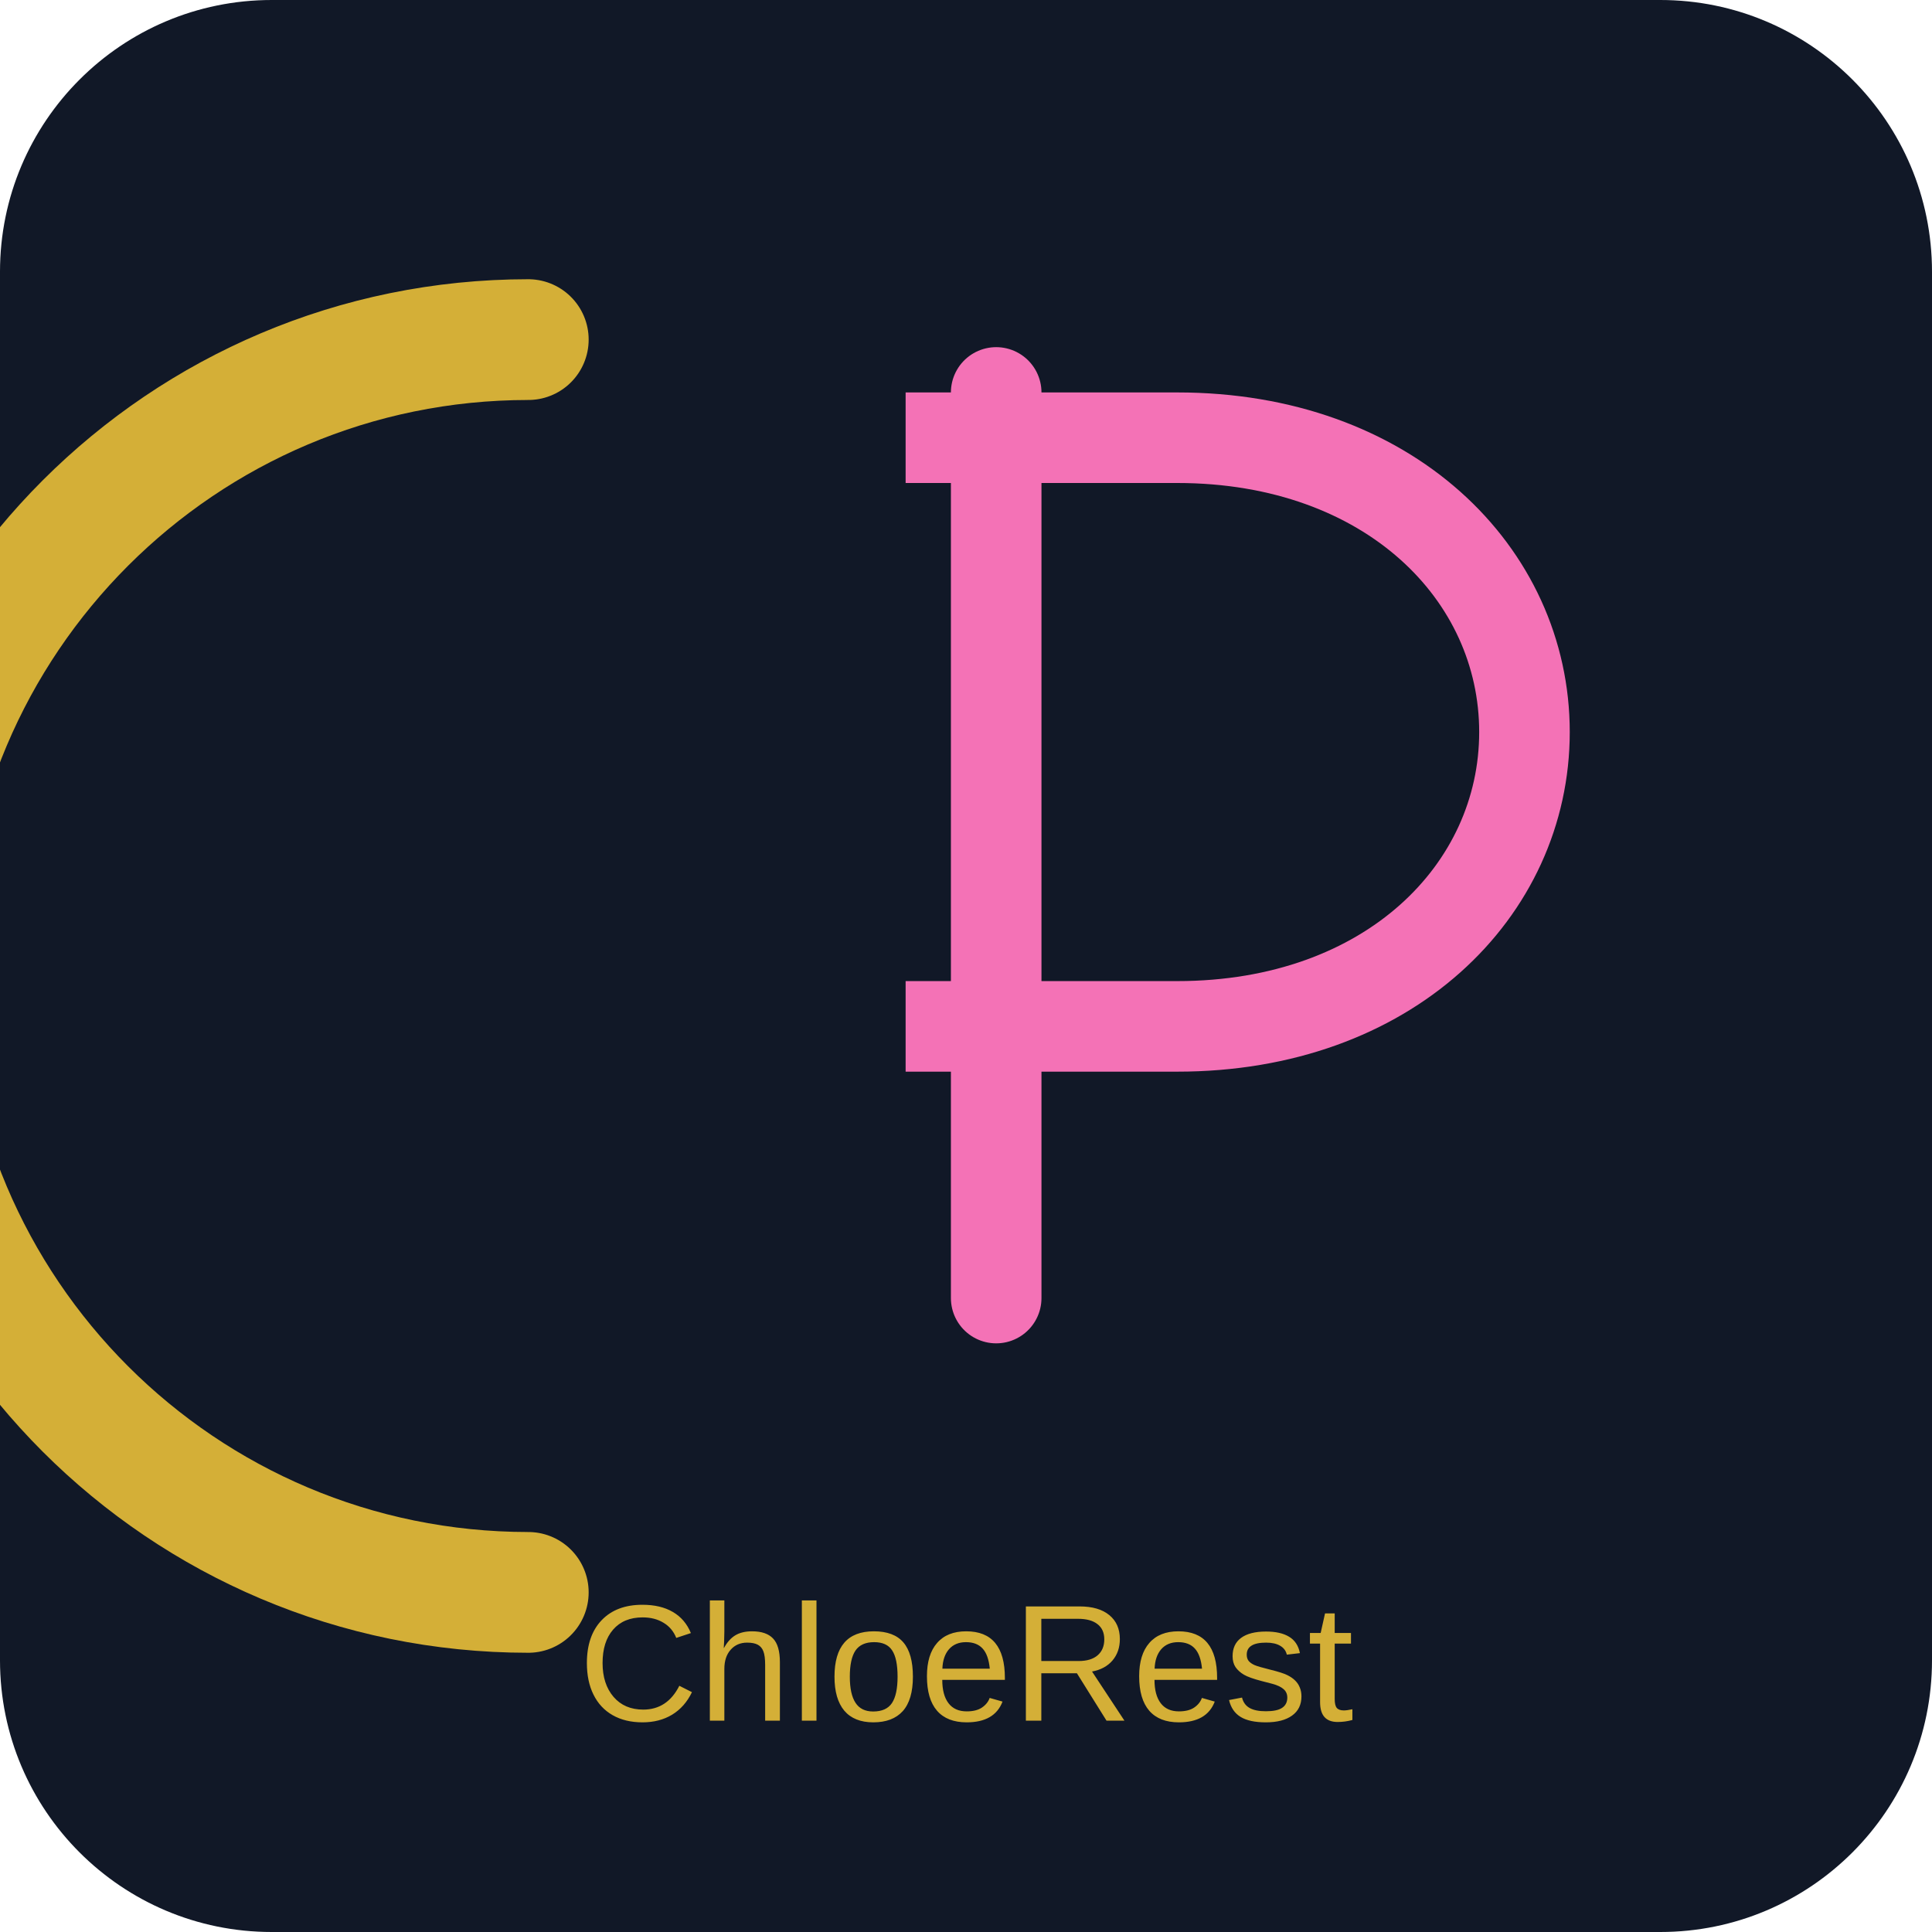
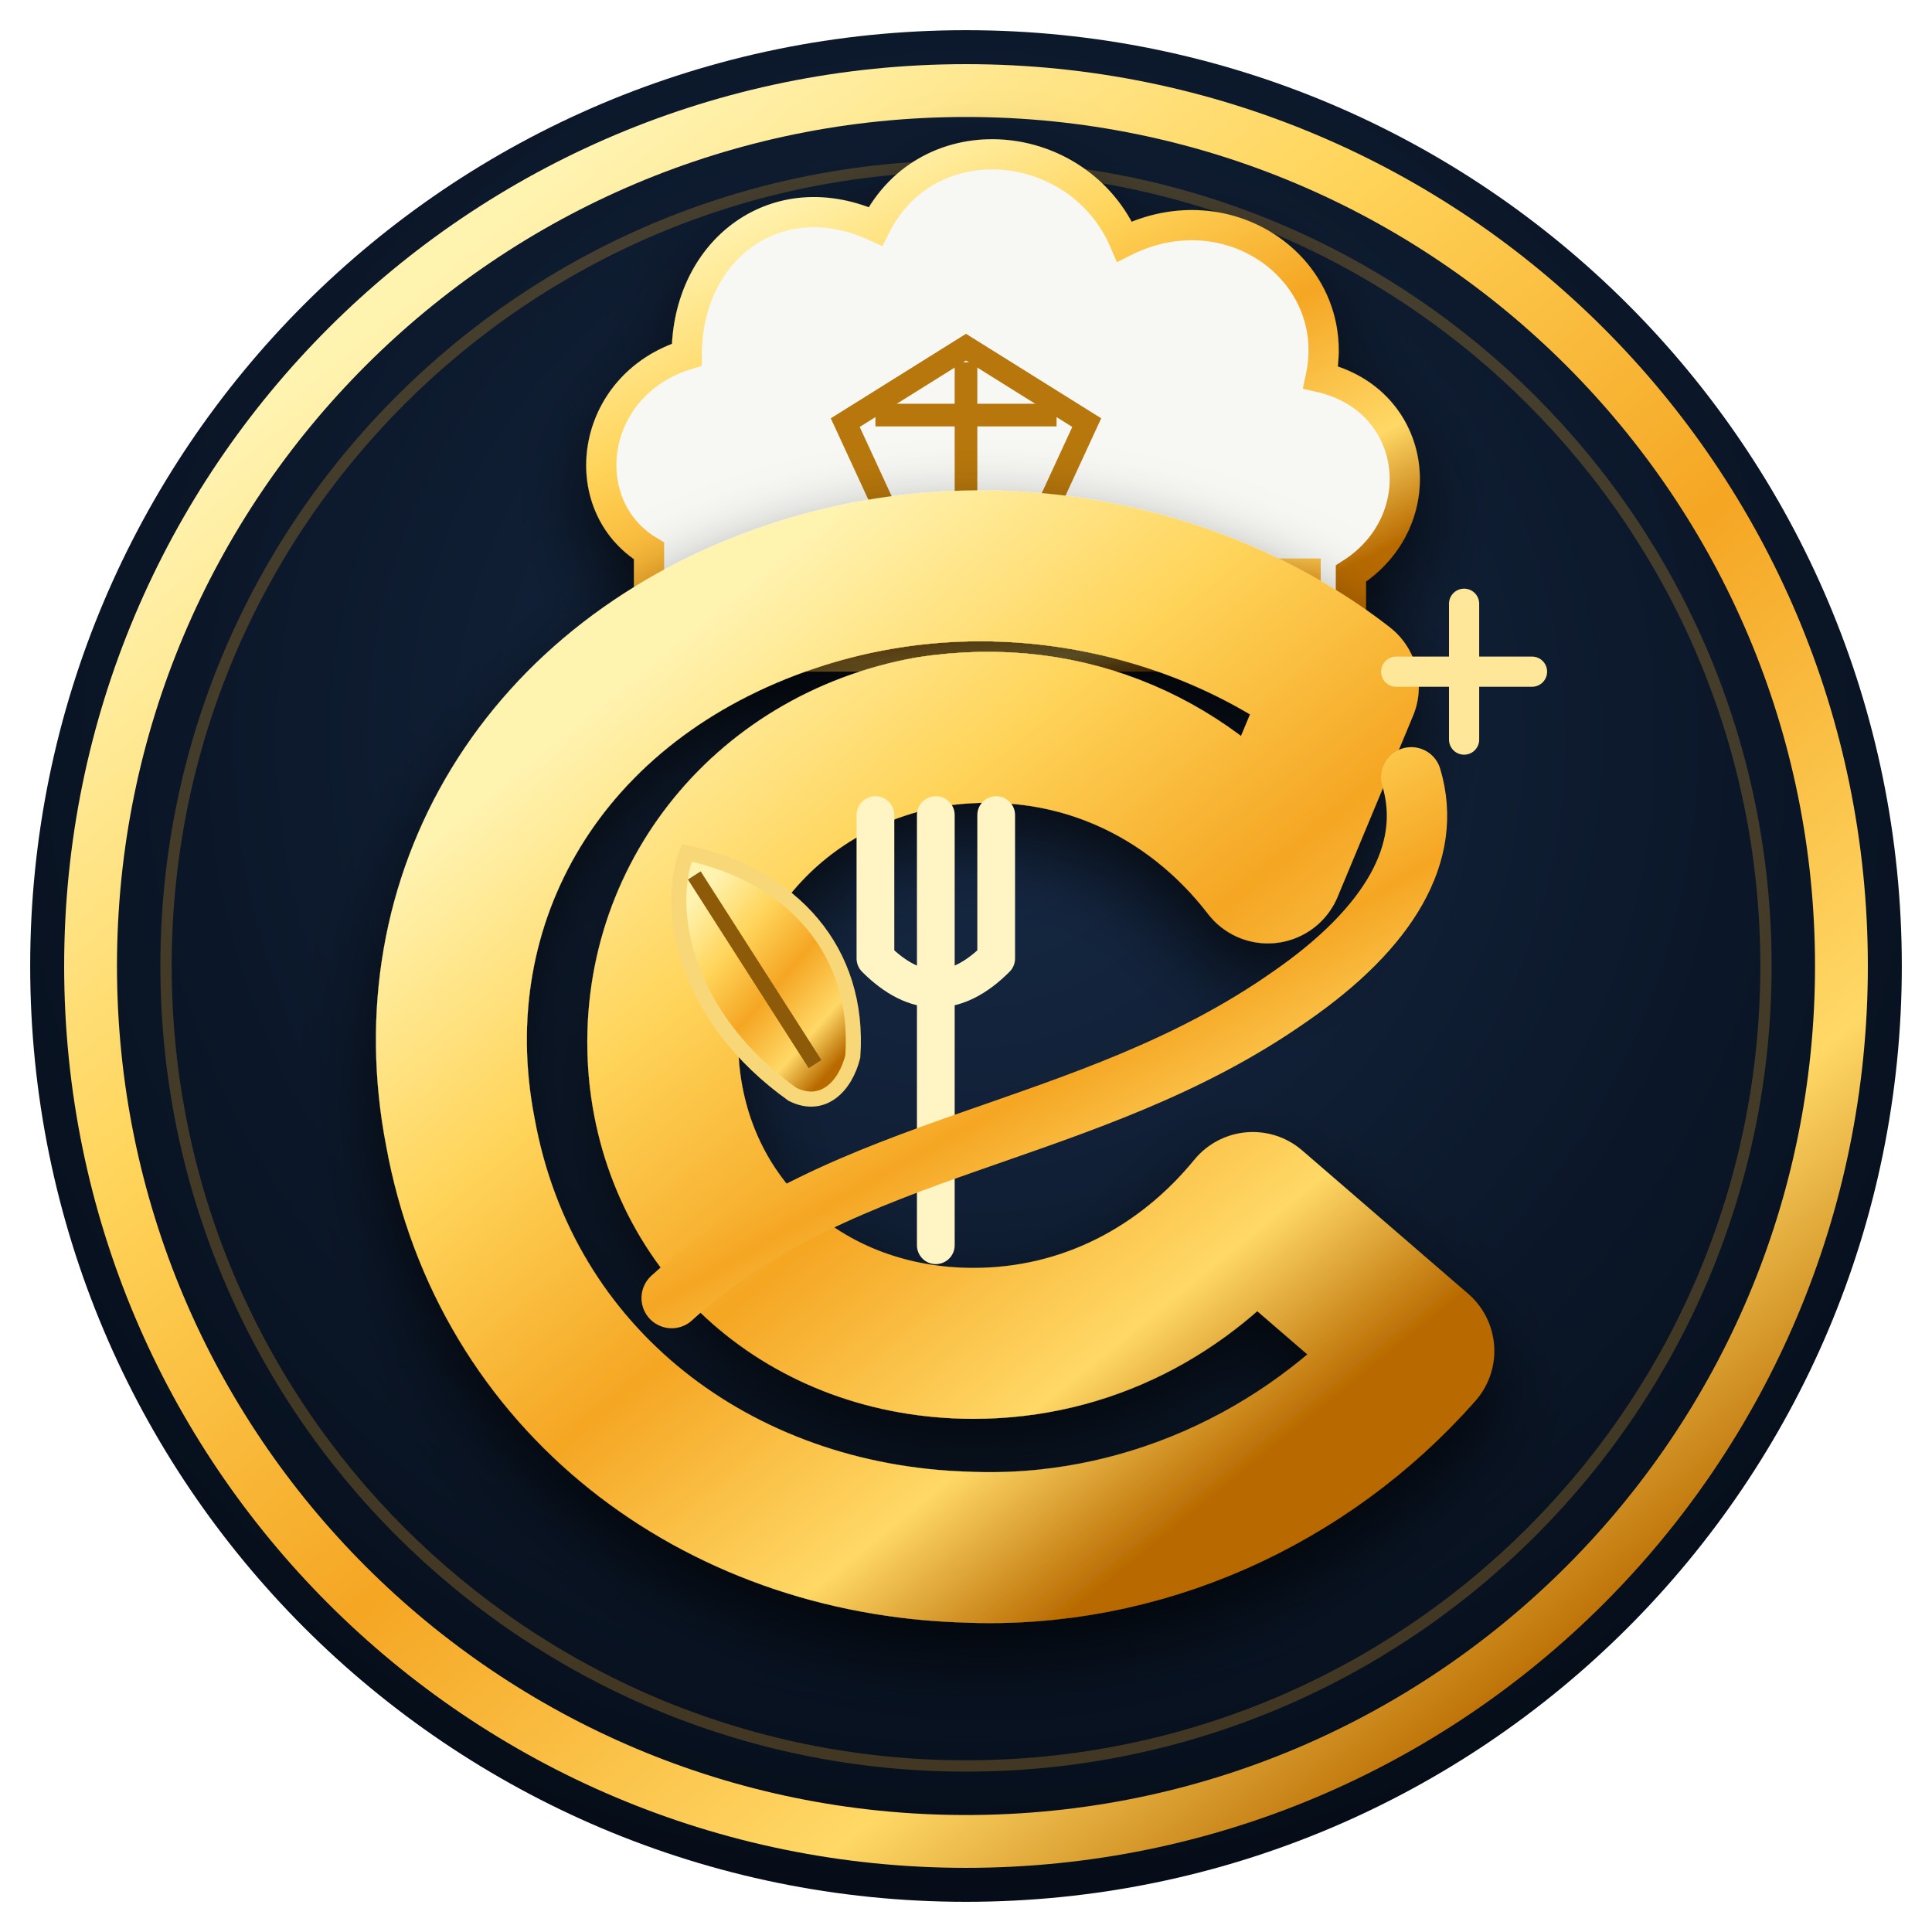
<svg xmlns="http://www.w3.org/2000/svg" viewBox="0 0 256 256">
-   <rect width="256" height="256" rx="36" fill="#111827" />
-   <path d="M70 45a72 72 0 1 0 0 166" fill="none" stroke="#D4AF37" stroke-width="16" stroke-linecap="round" />
-   <path d="M132 52v120" stroke="#F472B6" stroke-width="12" stroke-linecap="round" />
-   <path d="M120 58h36c28 0 46 18 46 39s-18 39-46 39h-36" fill="none" stroke="#F472B6" stroke-width="12" />
-   <text x="128" y="228" font-size="22" text-anchor="middle" fill="#D4AF37" font-family="Arial">ChloeRest</text>
+   <defs>
+     <linearGradient id="gold" x1="20%" y1="10%" x2="85%" y2="90%">
+       <stop offset="0" stop-color="#FFF3B0" />
+       <stop offset=".28" stop-color="#FFD45A" />
+       <stop offset=".55" stop-color="#F5A623" />
+       <stop offset=".82" stop-color="#FFD866" />
+       <stop offset="1" stop-color="#B86A00" />
+     </linearGradient>
+     <radialGradient id="bg" cx="50%" cy="38%" r="75%">
+       <stop offset="0" stop-color="#172A46" />
+       <stop offset=".7" stop-color="#081221" />
+       <stop offset="1" stop-color="#02050A" />
+     </radialGradient>
+     <filter id="shadow" x="-30%" y="-30%" width="160%" height="160%">
+       <feDropShadow dx="0" dy="5" stdDeviation="5" flood-color="#000" flood-opacity=".7" />
+     </filter>
+   </defs>
+   <circle cx="128" cy="128" r="124" fill="url(#bg)" />
+   <circle cx="128" cy="128" r="116" fill="none" stroke="url(#gold)" stroke-width="7" />
+   <circle cx="128" cy="128" r="106" fill="none" stroke="#D99A2B" stroke-opacity=".28" stroke-width="1.5" />
+   <path d="M86 73 C76 67 78 51 91 47 C91 33 103 24 116 30 C123 16 143 18 149 32 C163 25 178 36 175 50 C188 53 190 69 179 76 L179 86 L86 86 Z" fill="#F7F7F4" stroke="url(#gold)" stroke-width="4" filter="url(#shadow)" />
+   <path d="M91 74 H175 V89 H91 Z" fill="url(#gold)" opacity=".96" />
+   <path d="M112 56 L128 46 L144 56 L138 69 H118 Z" fill="none" stroke="#B7770C" stroke-width="3" />
+   <path d="M128 48 L128 68 M116 55 L140 55" stroke="#B7770C" stroke-width="3" />
+   <path d="M178 91            C160 77 132 70 105 79            C72 90 55 119 61 150            C67 183 95 204 128 205            C151 206 173 196 188 179            L166 160            C157 171 144 178 129 178            C107 178 90 163 88 142            C86 120 101 101 123 97            C142 94 158 102 168 115 Z" fill="none" stroke="url(#gold)" stroke-width="20" stroke-linecap="round" stroke-linejoin="round" filter="url(#shadow)" />
+   <path d="M124 108 V165 M116 108 V127 M124 108 V127 M132 108 V127 M116 127 Q124 135 132 127" fill="none" stroke="#FFF4C4" stroke-width="5" stroke-linecap="round" />
+   <path d="M105 145 C91 135 88 121 91 113 C105 116 114 126 113 140 C112 144 109 147 105 145 Z" fill="url(#gold)" stroke="#F8D778" stroke-width="2" />
+   <path d="M92 116 L108 141" stroke="#8D5A09" stroke-width="2" />
+   <path d="M89 172 C112 151 144 151 171 132 C184 123 190 113 187 103" fill="none" stroke="url(#gold)" stroke-width="8" stroke-linecap="round" />
+   <path d="M194 80 v18 M185 89 h18" stroke="#FFE79A" stroke-width="4" stroke-linecap="round" />
</svg>
